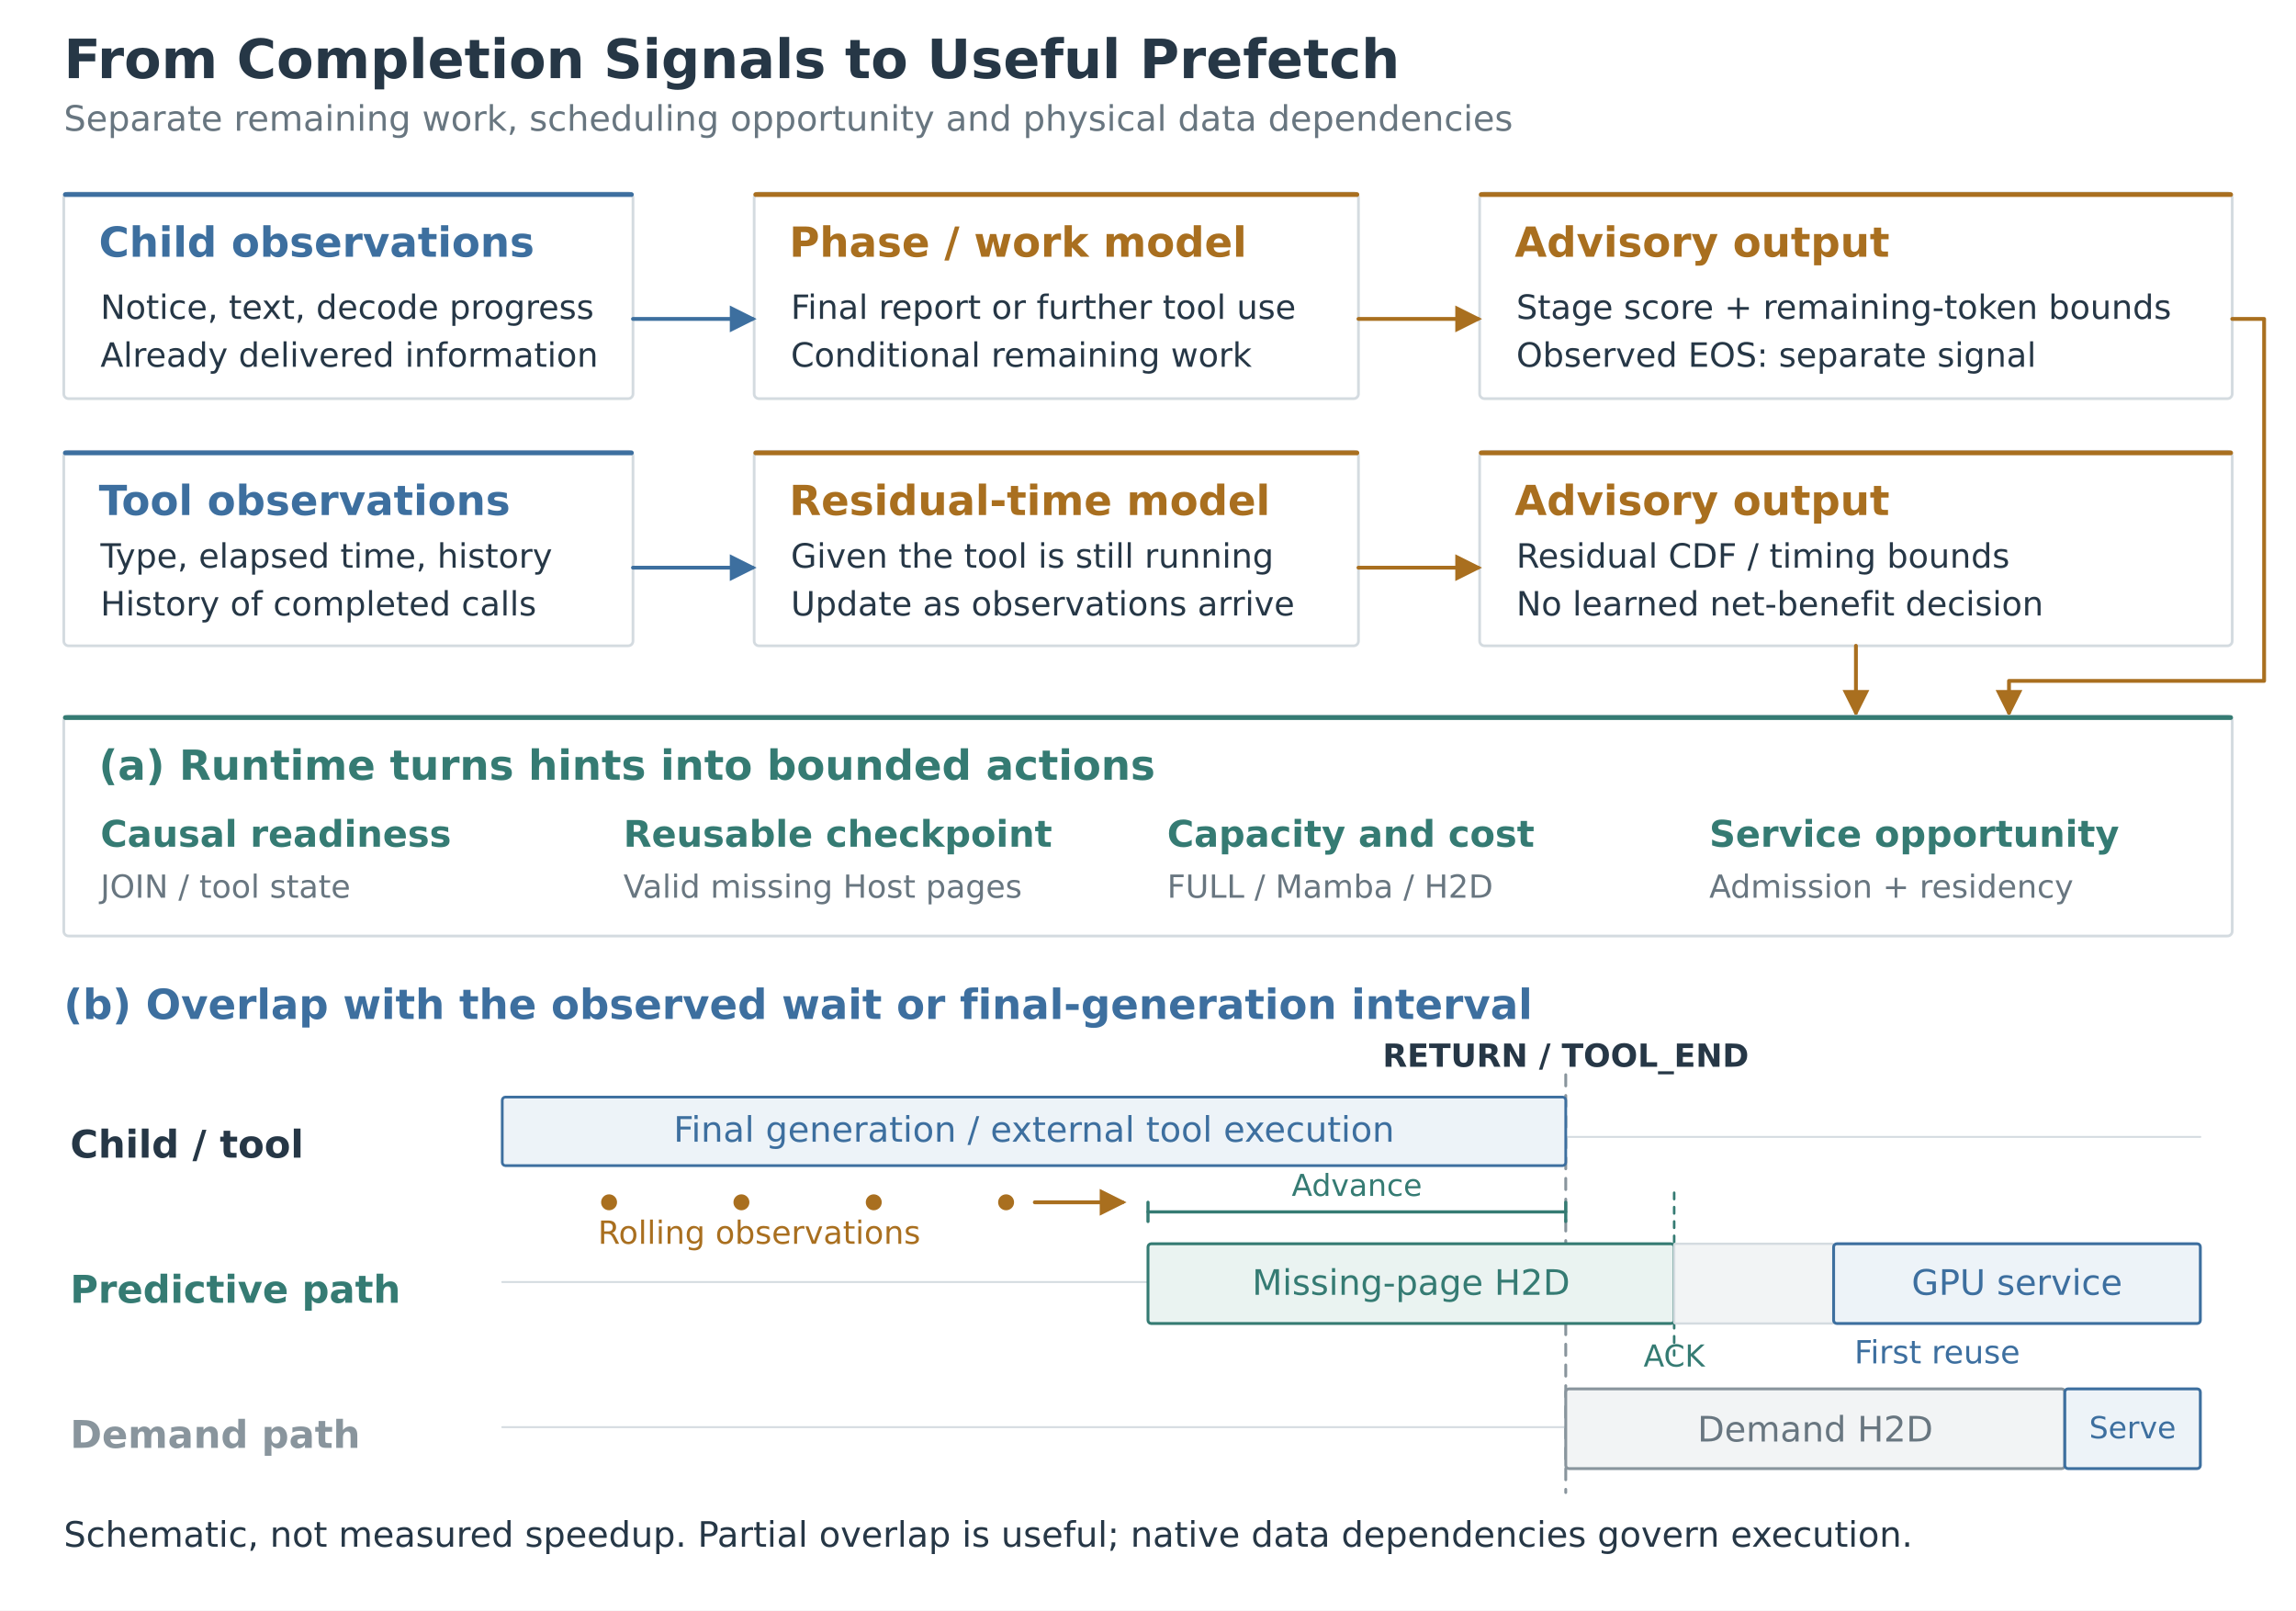
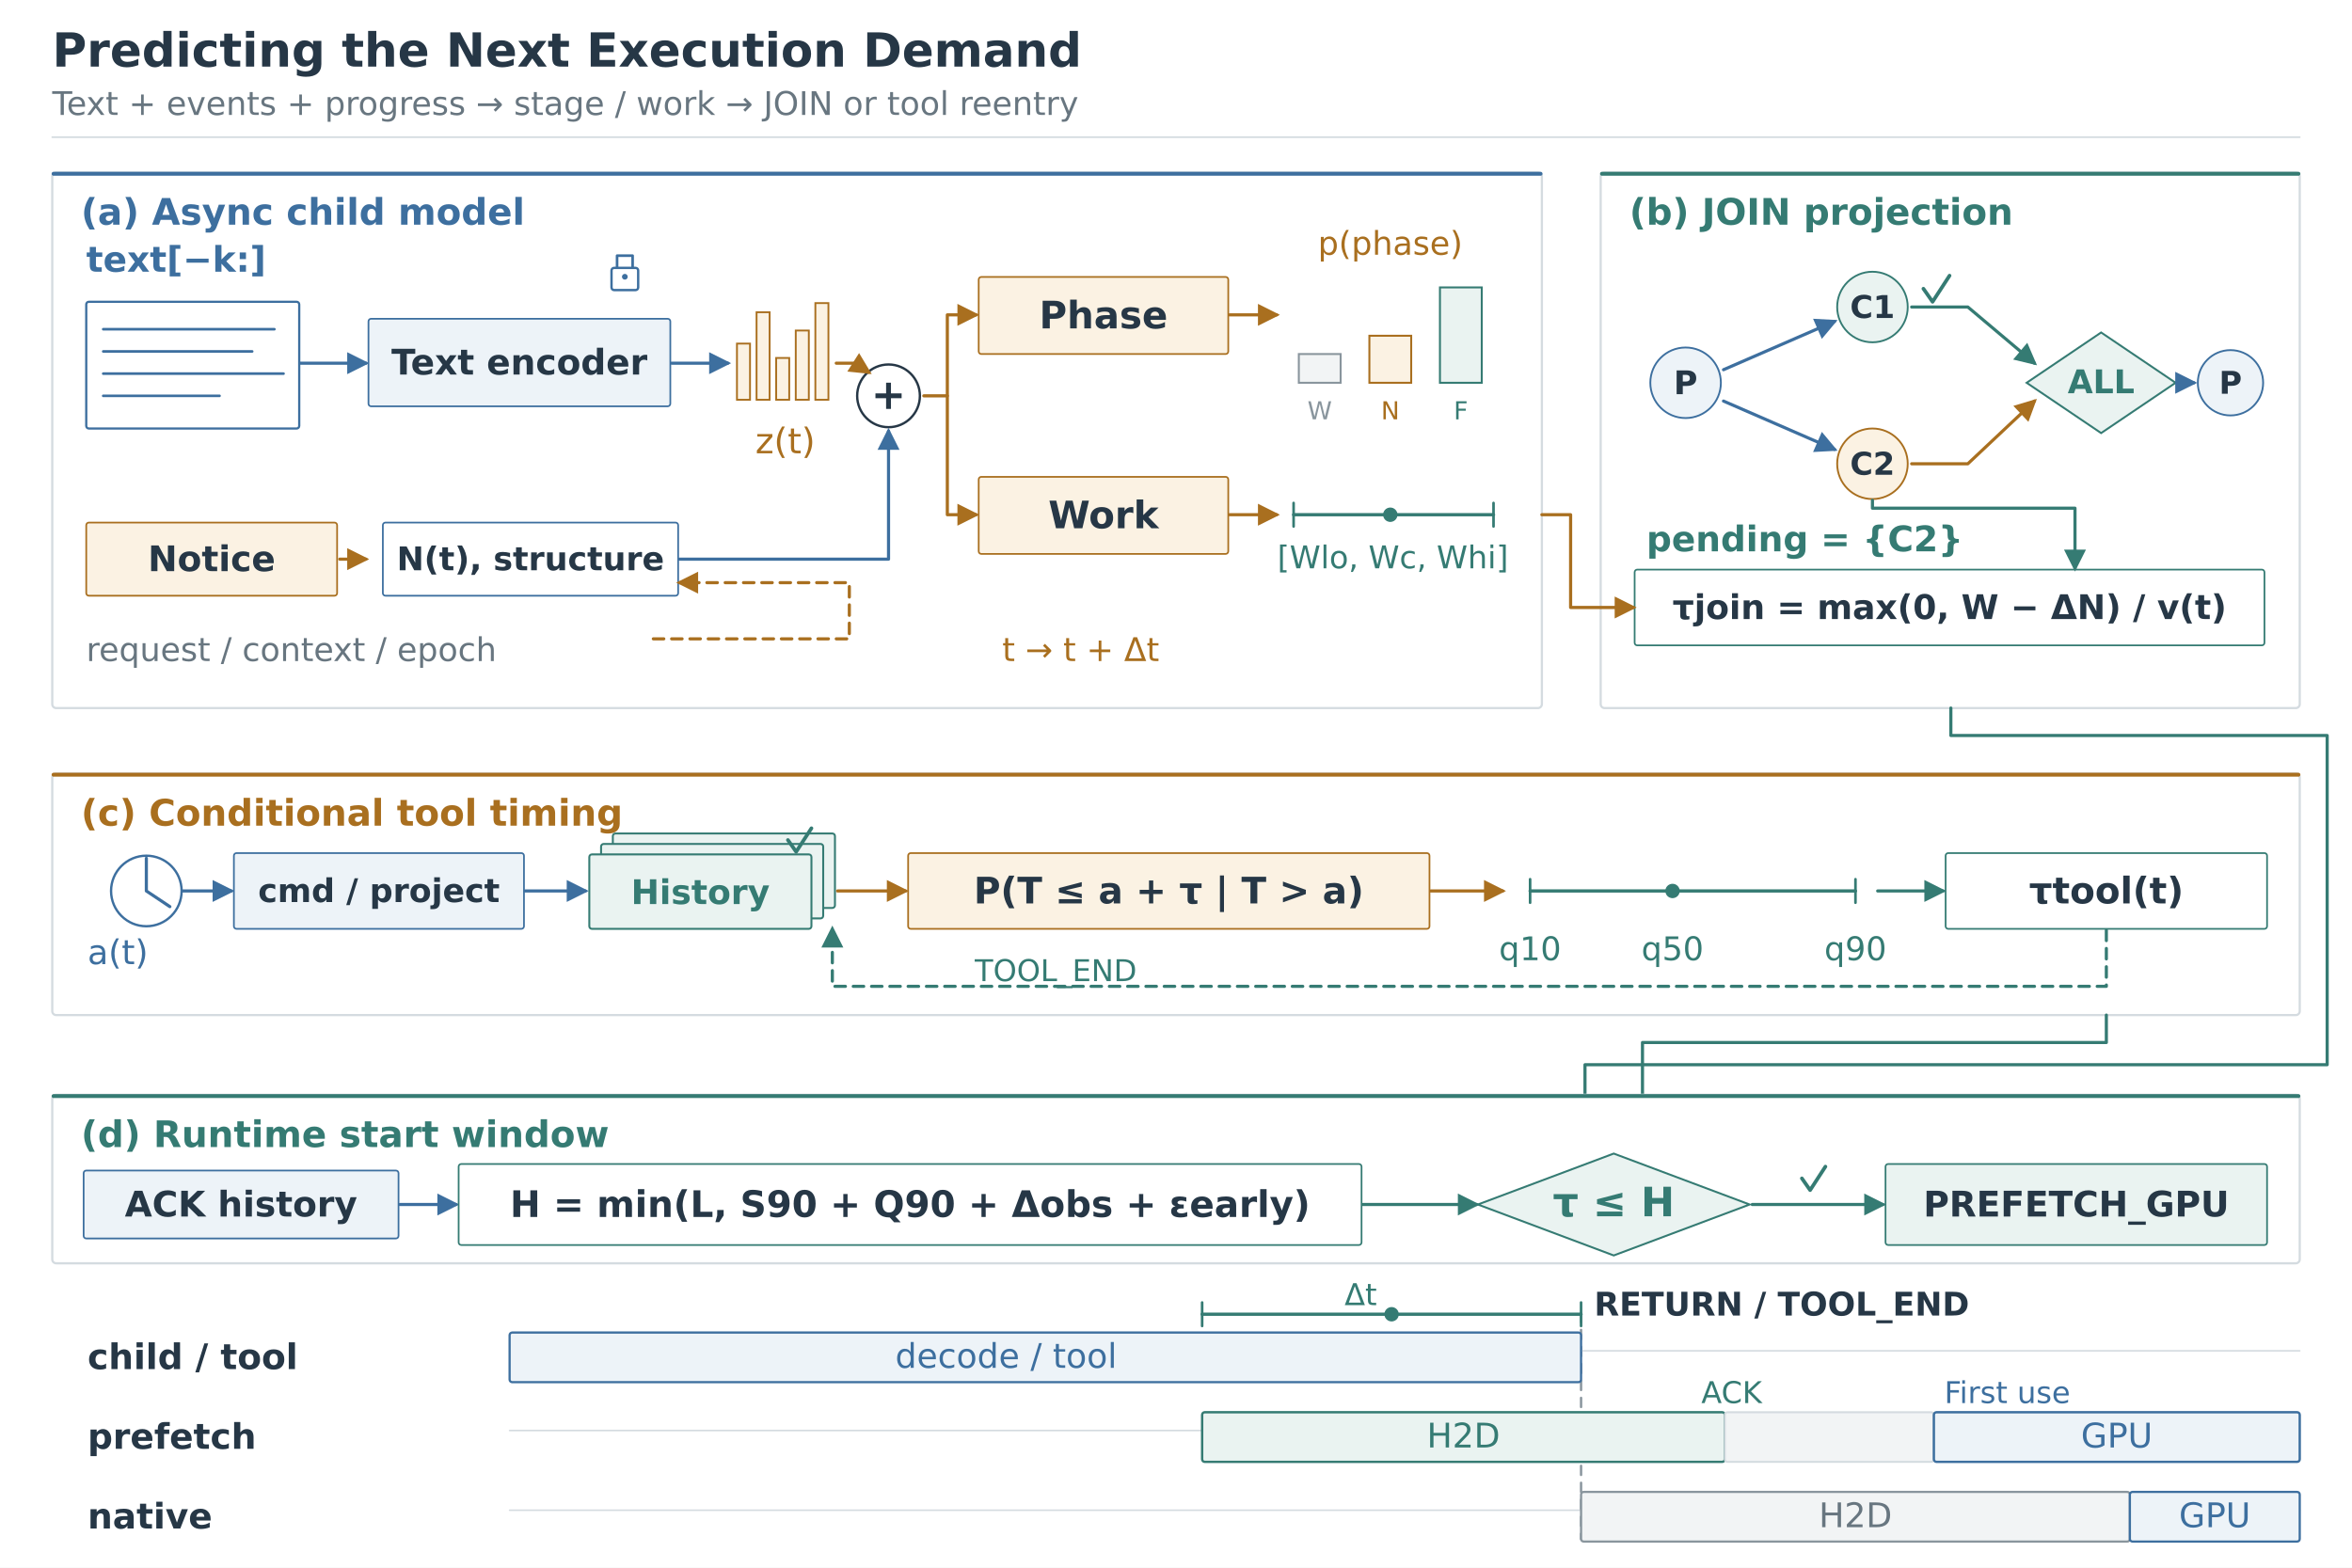
- <svg xmlns="http://www.w3.org/2000/svg" width="7.2in" height="5.05in" viewBox="0 0 1440 1010" role="img" aria-labelledby="title">
+ <svg xmlns="http://www.w3.org/2000/svg" width="7.2in" height="4.8in" viewBox="0 0 1800 1200" role="img" aria-labelledby="title">
  <rect width="100%" height="100%" fill="#ffffff" />
  <defs>
    <marker id="arrow" viewBox="0 0 10 10" refX="8.5" refY="5" markerWidth="7" markerHeight="7" orient="auto">
      <path d="M0 0L10 5L0 10z" fill="#263746" />
    </marker>
    <marker id="blue-arrow" viewBox="0 0 10 10" refX="8.5" refY="5" markerWidth="7" markerHeight="7" orient="auto">
      <path d="M0 0L10 5L0 10z" fill="#3d6f9f" />
    </marker>
    <marker id="teal-arrow" viewBox="0 0 10 10" refX="8.5" refY="5" markerWidth="7" markerHeight="7" orient="auto">
      <path d="M0 0L10 5L0 10z" fill="#357b73" />
    </marker>
    <marker id="amber-arrow" viewBox="0 0 10 10" refX="8.5" refY="5" markerWidth="7" markerHeight="7" orient="auto">
      <path d="M0 0L10 5L0 10z" fill="#a96f1f" />
    </marker>
  </defs>
  <style>text{font-family:"DejaVu Sans",Arial,sans-serif;font-style:normal}.hair{stroke:#d4dbe0;stroke-width:1}</style>
  <style>text{font-family:'DejaVu Sans';letter-spacing:0}path,line{stroke-linejoin:round;stroke-linecap:round}</style>
-   <text x="40" y="49" font-size="34" fill="#263746" font-weight="700" text-anchor="start">From Completion Signals to Useful Prefetch</text>
-   <text x="40" y="82" font-size="22" fill="#687680" font-weight="400" text-anchor="start">Separate remaining work, scheduling opportunity and physical data dependencies</text>
-   <rect x="40" y="121" width="357" height="129" rx="3" fill="#ffffff" stroke="#d4dbe0" stroke-width="1.7" />
-   <line x1="41" y1="122" x2="396" y2="122" stroke="#3d6f9f" stroke-width="3" />
-   <text x="62" y="161" font-size="26" fill="#3d6f9f" font-weight="700" text-anchor="start">Child observations</text>
-   <text x="63" y="200" font-size="21" fill="#263746" font-weight="400" text-anchor="start">Notice, text, decode progress</text>
-   <text x="63" y="230" font-size="21" fill="#263746" font-weight="400" text-anchor="start">Already delivered information</text>
-   <rect x="473" y="121" width="379" height="129" rx="3" fill="#ffffff" stroke="#d4dbe0" stroke-width="1.7" />
-   <line x1="474" y1="122" x2="851" y2="122" stroke="#a96f1f" stroke-width="3" />
-   <text x="495" y="161" font-size="26" fill="#a96f1f" font-weight="700" text-anchor="start">Phase / work model</text>
-   <text x="496" y="200" font-size="21" fill="#263746" font-weight="400" text-anchor="start">Final report or further tool use</text>
-   <text x="496" y="230" font-size="21" fill="#263746" font-weight="400" text-anchor="start">Conditional remaining work</text>
-   <rect x="928" y="121" width="472" height="129" rx="3" fill="#ffffff" stroke="#d4dbe0" stroke-width="1.7" />
-   <line x1="929" y1="122" x2="1399" y2="122" stroke="#a96f1f" stroke-width="3" />
-   <text x="950" y="161" font-size="26" fill="#a96f1f" font-weight="700" text-anchor="start">Advisory output</text>
-   <text x="951" y="200" font-size="21" fill="#263746" font-weight="400" text-anchor="start">Stage score + remaining-token bounds</text>
-   <text x="951" y="230" font-size="21" fill="#263746" font-weight="400" text-anchor="start">Observed EOS: separate signal</text>
-   <path d="M397 200 L472 200" fill="none" stroke="#3d6f9f" stroke-width="2.4" marker-end="url(#blue-arrow)" />
-   <path d="M852 200 L927 200" fill="none" stroke="#a96f1f" stroke-width="2.4" marker-end="url(#amber-arrow)" />
-   <path d="M1400 200 L1420 200 L1420 427 L1260 427 L1260 447" fill="none" stroke="#a96f1f" stroke-width="2.4" marker-end="url(#amber-arrow)" />
-   <rect x="40" y="283" width="357" height="122" rx="3" fill="#ffffff" stroke="#d4dbe0" stroke-width="1.7" />
-   <line x1="41" y1="284" x2="396" y2="284" stroke="#3d6f9f" stroke-width="3" />
-   <text x="62" y="323" font-size="26" fill="#3d6f9f" font-weight="700" text-anchor="start">Tool observations</text>
-   <text x="63" y="356" font-size="21" fill="#263746" font-weight="400" text-anchor="start">Type, elapsed time, history</text>
-   <text x="63" y="386" font-size="21" fill="#263746" font-weight="400" text-anchor="start">History of completed calls</text>
-   <rect x="473" y="283" width="379" height="122" rx="3" fill="#ffffff" stroke="#d4dbe0" stroke-width="1.7" />
-   <line x1="474" y1="284" x2="851" y2="284" stroke="#a96f1f" stroke-width="3" />
-   <text x="495" y="323" font-size="26" fill="#a96f1f" font-weight="700" text-anchor="start">Residual-time model</text>
-   <text x="496" y="356" font-size="21" fill="#263746" font-weight="400" text-anchor="start">Given the tool is still running</text>
-   <text x="496" y="386" font-size="21" fill="#263746" font-weight="400" text-anchor="start">Update as observations arrive</text>
-   <rect x="928" y="283" width="472" height="122" rx="3" fill="#ffffff" stroke="#d4dbe0" stroke-width="1.7" />
-   <line x1="929" y1="284" x2="1399" y2="284" stroke="#a96f1f" stroke-width="3" />
-   <text x="950" y="323" font-size="26" fill="#a96f1f" font-weight="700" text-anchor="start">Advisory output</text>
-   <text x="951" y="356" font-size="21" fill="#263746" font-weight="400" text-anchor="start">Residual CDF / timing bounds</text>
-   <text x="951" y="386" font-size="21" fill="#263746" font-weight="400" text-anchor="start">No learned net-benefit decision</text>
-   <path d="M397 356 L472 356" fill="none" stroke="#3d6f9f" stroke-width="2.4" marker-end="url(#blue-arrow)" />
-   <path d="M852 356 L927 356" fill="none" stroke="#a96f1f" stroke-width="2.4" marker-end="url(#amber-arrow)" />
-   <path d="M1164 405 L1164 447" fill="none" stroke="#a96f1f" stroke-width="2.4" marker-end="url(#amber-arrow)" />
-   <rect x="40" y="449" width="1360" height="138" rx="3" fill="#ffffff" stroke="#d4dbe0" stroke-width="1.7" />
-   <line x1="41" y1="450" x2="1399" y2="450" stroke="#357b73" stroke-width="3" />
-   <text x="62" y="489" font-size="26" fill="#357b73" font-weight="700" text-anchor="start">(a) Runtime turns hints into bounded actions</text>
-   <text x="63" y="531" font-size="23" fill="#357b73" font-weight="600" text-anchor="start">Causal readiness</text>
-   <text x="63" y="563" font-size="20" fill="#687680" font-weight="400" text-anchor="start">JOIN / tool state</text>
-   <text x="391" y="531" font-size="23" fill="#357b73" font-weight="600" text-anchor="start">Reusable checkpoint</text>
-   <text x="391" y="563" font-size="20" fill="#687680" font-weight="400" text-anchor="start">Valid missing Host pages</text>
-   <text x="732" y="531" font-size="23" fill="#357b73" font-weight="600" text-anchor="start">Capacity and cost</text>
-   <text x="732" y="563" font-size="20" fill="#687680" font-weight="400" text-anchor="start">FULL / Mamba / H2D</text>
-   <text x="1072" y="531" font-size="23" fill="#357b73" font-weight="600" text-anchor="start">Service opportunity</text>
-   <text x="1072" y="563" font-size="20" fill="#687680" font-weight="400" text-anchor="start">Admission + residency</text>
-   <text x="40" y="639" font-size="26" fill="#3d6f9f" font-weight="700" text-anchor="start">(b) Overlap with the observed wait or final-generation interval</text>
-   <line x1="982" y1="674" x2="982" y2="936" stroke="#89959d" stroke-width="1.8" stroke-dasharray="7 6" />
-   <line x1="1050" y1="748" x2="1050" y2="850" stroke="#357b73" stroke-width="1.6" stroke-dasharray="4 5" />
-   <text x="982" y="669" font-size="20" fill="#263746" font-weight="700" text-anchor="middle">RETURN / TOOL_END</text>
-   <text x="44" y="726" font-size="24" fill="#263746" font-weight="600" text-anchor="start">Child / tool</text>
-   <text x="44" y="817" font-size="24" fill="#357b73" font-weight="600" text-anchor="start">Predictive path</text>
-   <text x="44" y="908" font-size="24" fill="#89959d" font-weight="600" text-anchor="start">Demand path</text>
-   <line x1="315" y1="713" x2="1380" y2="713" stroke="#d4dbe0" stroke-width="1.2" />
-   <line x1="315" y1="804" x2="1380" y2="804" stroke="#d4dbe0" stroke-width="1.2" />
-   <line x1="315" y1="895" x2="1380" y2="895" stroke="#d4dbe0" stroke-width="1.2" />
-   <rect x="315" y="688" width="667" height="43" rx="2" fill="#edf3f8" stroke="#3d6f9f" stroke-width="1.7" />
-   <text x="648.5" y="716" font-size="22" fill="#3d6f9f" font-weight="400" text-anchor="middle">Final generation / external tool execution</text>
-   <circle cx="382" cy="754" r="4.5" fill="#a96f1f" stroke="#a96f1f" stroke-width="1" />
-   <circle cx="465" cy="754" r="4.5" fill="#a96f1f" stroke="#a96f1f" stroke-width="1" />
-   <circle cx="548" cy="754" r="4.5" fill="#a96f1f" stroke="#a96f1f" stroke-width="1" />
-   <circle cx="631" cy="754" r="4.5" fill="#a96f1f" stroke="#a96f1f" stroke-width="1" />
-   <path d="M649 754 L704 754" fill="none" stroke="#a96f1f" stroke-width="2.4" marker-end="url(#amber-arrow)" />
-   <text x="375" y="780" font-size="20" fill="#a96f1f" font-weight="400" text-anchor="start">Rolling observations</text>
-   <rect x="720" y="780" width="330" height="50" rx="2" fill="#eaf3f1" stroke="#357b73" stroke-width="1.8" />
-   <text x="885.0" y="812" font-size="22" fill="#357b73" font-weight="400" text-anchor="middle">Missing-page H2D</text>
-   <rect x="1050" y="780" width="100" height="50" rx="1" fill="#f2f4f5" stroke="#d4dbe0" stroke-width="1.4" />
-   <rect x="1150" y="780" width="230" height="50" rx="2" fill="#edf3f8" stroke="#3d6f9f" stroke-width="1.8" />
-   <text x="1265.0" y="812" font-size="22" fill="#3d6f9f" font-weight="400" text-anchor="middle">GPU service</text>
-   <text x="1050" y="857" font-size="19" fill="#357b73" font-weight="400" text-anchor="middle">ACK</text>
-   <text x="1163" y="855" font-size="20" fill="#3d6f9f" font-weight="400" text-anchor="start">First reuse</text>
-   <line x1="720" y1="760" x2="982" y2="760" stroke="#357b73" stroke-width="2" />
-   <line x1="720" y1="754" x2="720" y2="766" stroke="#357b73" stroke-width="2" />
-   <line x1="982" y1="754" x2="982" y2="766" stroke="#357b73" stroke-width="2" />
-   <text x="851.0" y="750" font-size="19" fill="#357b73" font-weight="400" text-anchor="middle">Advance</text>
-   <rect x="982" y="871" width="313" height="50" rx="2" fill="#f2f4f5" stroke="#89959d" stroke-width="1.8" />
-   <text x="1138.5" y="904" font-size="22" fill="#687680" font-weight="400" text-anchor="middle">Demand H2D</text>
-   <rect x="1295" y="871" width="85" height="50" rx="2" fill="#edf3f8" stroke="#3d6f9f" stroke-width="1.8" />
-   <text x="1337.5" y="902" font-size="19" fill="#3d6f9f" font-weight="400" text-anchor="middle">Serve</text>
-   <text x="40" y="970" font-size="22" fill="#263746" font-weight="400" text-anchor="start">Schematic, not measured speedup. Partial overlap is useful; native data dependencies govern execution.</text>
+   <text x="40" y="51" font-size="36" fill="#263746" font-weight="700" text-anchor="start">Predicting the Next Execution Demand</text>
+   <text x="40" y="88" font-size="25" fill="#687680" font-weight="400" text-anchor="start">Text + events + progress → stage / work → JOIN or tool reentry</text>
+   <line x1="40" y1="105" x2="1760" y2="105" stroke="#d4dbe0" stroke-width="1.3" />
+   <rect x="40" y="132" width="1140" height="410" rx="3" fill="#ffffff" stroke="#d4dbe0" stroke-width="1.7" />
+   <line x1="41" y1="133" x2="1179" y2="133" stroke="#3d6f9f" stroke-width="3" />
+   <text x="62" y="172" font-size="28" fill="#3d6f9f" font-weight="700" text-anchor="start">(a) Async child model</text>
+   <text x="66" y="208" font-size="27" fill="#3d6f9f" font-weight="600" text-anchor="start">text[−k:]</text>
+   <rect x="66" y="231" width="163" height="97" rx="2" fill="#ffffff" stroke="#3d6f9f" stroke-width="1.7" />
+   <line x1="79" y1="252" x2="210" y2="252" stroke="#3d6f9f" stroke-width="2" />
+   <line x1="79" y1="269" x2="193" y2="269" stroke="#3d6f9f" stroke-width="2" />
+   <line x1="79" y1="286" x2="217" y2="286" stroke="#3d6f9f" stroke-width="2" />
+   <line x1="79" y1="303" x2="168" y2="303" stroke="#3d6f9f" stroke-width="2" />
+   <path d="M230 278 L280 278" fill="none" stroke="#3d6f9f" stroke-width="2.4" marker-end="url(#blue-arrow)" />
+   <rect x="282" y="244" width="231" height="67" rx="2" fill="#edf3f8" stroke="#3d6f9f" stroke-width="1.3" />
+   <text x="397.5" y="286.68" font-size="27" fill="#263746" font-weight="600" text-anchor="middle">Text encoder</text>
+   <path d="M472.25 205.05 L472.25 195.7 L484.15 195.7 L484.15 205.05" fill="none" stroke="#3d6f9f" stroke-width="2" />
+   <rect x="468" y="205.05" width="20.4" height="17.0" rx="2" fill="#ffffff" stroke="#3d6f9f" stroke-width="1.8" />
+   <circle cx="478.2" cy="211.85" r="1.7" fill="#3d6f9f" stroke="#3d6f9f" stroke-width="1" />
+   <path d="M514 278 L557 278" fill="none" stroke="#3d6f9f" stroke-width="2.4" marker-end="url(#blue-arrow)" />
+   <rect x="564" y="263" width="10" height="43" rx="0" fill="#fbf2e3" stroke="#a96f1f" stroke-width="1.4" />
+   <rect x="579" y="239" width="10" height="67" rx="0" fill="#fbf2e3" stroke="#a96f1f" stroke-width="1.4" />
+   <rect x="594" y="274" width="10" height="32" rx="0" fill="#fbf2e3" stroke="#a96f1f" stroke-width="1.4" />
+   <rect x="609" y="253" width="10" height="53" rx="0" fill="#fbf2e3" stroke="#a96f1f" stroke-width="1.4" />
+   <rect x="624" y="232" width="10" height="74" rx="0" fill="#fbf2e3" stroke="#a96f1f" stroke-width="1.4" />
+   <text x="601" y="347" font-size="27" fill="#a96f1f" font-weight="400" text-anchor="middle">z(t)</text>
+   <rect x="66" y="400" width="192" height="56" rx="2" fill="#fbf2e3" stroke="#a96f1f" stroke-width="1.3" />
+   <text x="162.0" y="437.18" font-size="27" fill="#263746" font-weight="600" text-anchor="middle">Notice</text>
+   <rect x="293" y="400" width="226" height="56" rx="2" fill="#ffffff" stroke="#3d6f9f" stroke-width="1.3" />
+   <text x="406.0" y="436.5" font-size="25" fill="#263746" font-weight="600" text-anchor="middle">N(t), structure</text>
+   <circle cx="680" cy="303" r="24" fill="#ffffff" stroke="#263746" stroke-width="1.8" />
+   <text x="680" y="313" font-size="32" fill="#263746" font-weight="700" text-anchor="middle">+</text>
+   <path d="M640 278 L654 278 L665 285" fill="none" stroke="#a96f1f" stroke-width="2.4" marker-end="url(#amber-arrow)" />
+   <path d="M260 428 L280 428" fill="none" stroke="#a96f1f" stroke-width="2.4" marker-end="url(#amber-arrow)" />
+   <path d="M520 428 L680 428 L680 330" fill="none" stroke="#3d6f9f" stroke-width="2.4" marker-end="url(#blue-arrow)" />
+   <path d="M707 303 L725 303 L725 241 L747 241" fill="none" stroke="#a96f1f" stroke-width="2.4" marker-end="url(#amber-arrow)" />
+   <path d="M725 303 L725 394 L747 394" fill="none" stroke="#a96f1f" stroke-width="2.4" marker-end="url(#amber-arrow)" />
+   <rect x="749" y="212" width="191" height="59" rx="2" fill="#fbf2e3" stroke="#a96f1f" stroke-width="1.3" />
+   <text x="844.5" y="251.36" font-size="29" fill="#263746" font-weight="600" text-anchor="middle">Phase</text>
+   <rect x="749" y="365" width="191" height="59" rx="2" fill="#fbf2e3" stroke="#a96f1f" stroke-width="1.3" />
+   <text x="844.5" y="404.36" font-size="29" fill="#263746" font-weight="600" text-anchor="middle">Work</text>
+   <path d="M941 241 L977 241" fill="none" stroke="#a96f1f" stroke-width="2.4" marker-end="url(#amber-arrow)" />
+   <path d="M941 394 L977 394" fill="none" stroke="#a96f1f" stroke-width="2.4" marker-end="url(#amber-arrow)" />
+   <rect x="994" y="271" width="32" height="22" rx="0" fill="#f2f4f5" stroke="#89959d" stroke-width="1.5" />
+   <text x="1010" y="321" font-size="19" fill="#89959d" font-weight="400" text-anchor="middle">W</text>
+   <rect x="1048" y="257" width="32" height="36" rx="0" fill="#fbf2e3" stroke="#a96f1f" stroke-width="1.5" />
+   <text x="1064" y="321" font-size="19" fill="#a96f1f" font-weight="400" text-anchor="middle">N</text>
+   <rect x="1102" y="220" width="32" height="73" rx="0" fill="#eaf3f1" stroke="#357b73" stroke-width="1.5" />
+   <text x="1118" y="321" font-size="19" fill="#357b73" font-weight="400" text-anchor="middle">F</text>
+   <text x="1064" y="195" font-size="25" fill="#a96f1f" font-weight="400" text-anchor="middle">p(phase)</text>
+   <line x1="990" y1="394" x2="1143" y2="394" stroke="#357b73" stroke-width="2.5" />
+   <line x1="990" y1="385" x2="990" y2="403" stroke="#357b73" stroke-width="2" />
+   <line x1="1143" y1="385" x2="1143" y2="403" stroke="#357b73" stroke-width="2" />
+   <circle cx="1064" cy="394" r="5" fill="#357b73" stroke="#357b73" stroke-width="1" />
+   <text x="1066" y="435" font-size="24" fill="#357b73" font-weight="400" text-anchor="middle">[Wlo, Wc, Whi]</text>
+   <text x="66" y="506" font-size="25" fill="#687680" font-weight="400" text-anchor="start">request / context / epoch</text>
+   <path d="M500 489 L650 489 L650 446 L520 446" fill="none" stroke="#a96f1f" stroke-width="2.4" stroke-dasharray="8 6" marker-end="url(#amber-arrow)" />
+   <text x="767" y="506" font-size="25" fill="#a96f1f" font-weight="400" text-anchor="start">t → t + Δt</text>
+   <rect x="1225" y="132" width="535" height="410" rx="3" fill="#ffffff" stroke="#d4dbe0" stroke-width="1.7" />
+   <line x1="1226" y1="133" x2="1759" y2="133" stroke="#357b73" stroke-width="3" />
+   <text x="1247" y="172" font-size="28" fill="#357b73" font-weight="700" text-anchor="start">(b) JOIN projection</text>
+   <circle cx="1290" cy="293" r="27" fill="#edf3f8" stroke="#3d6f9f" stroke-width="1.4" />
+   <text x="1290" y="301.75" font-size="25" fill="#263746" font-weight="700" text-anchor="middle">P</text>
+   <circle cx="1433" cy="235" r="27" fill="#eaf3f1" stroke="#357b73" stroke-width="1.4" />
+   <text x="1433" y="243.4" font-size="24" fill="#263746" font-weight="700" text-anchor="middle">C1</text>
+   <circle cx="1433" cy="355" r="27" fill="#fbf2e3" stroke="#a96f1f" stroke-width="1.4" />
+   <text x="1433" y="363.4" font-size="24" fill="#263746" font-weight="700" text-anchor="middle">C2</text>
+   <path d="M1472 221.0 L1479.0 231 L1492 211" fill="none" stroke="#357b73" stroke-width="2.8" />
+   <polygon points="1608,254.5 1665.0,293 1608,331.5 1551.0,293" fill="#eaf3f1" stroke="#357b73" stroke-width="1.5" />
+   <text x="1608" y="301" font-size="25" fill="#357b73" font-weight="700" text-anchor="middle">ALL</text>
+   <circle cx="1707" cy="293" r="25" fill="#edf3f8" stroke="#3d6f9f" stroke-width="1.4" />
+   <text x="1707" y="301.4" font-size="24" fill="#263746" font-weight="700" text-anchor="middle">P</text>
+   <path d="M1319 283 L1404 246" fill="none" stroke="#3d6f9f" stroke-width="2.4" marker-end="url(#blue-arrow)" />
+   <path d="M1319 307 L1404 344" fill="none" stroke="#3d6f9f" stroke-width="2.4" marker-end="url(#blue-arrow)" />
+   <path d="M1463 235 L1506 235 L1557 278" fill="none" stroke="#357b73" stroke-width="2.4" marker-end="url(#teal-arrow)" />
+   <path d="M1463 355 L1506 355 L1557 307" fill="none" stroke="#a96f1f" stroke-width="2.4" marker-end="url(#amber-arrow)" />
+   <path d="M1666 293 L1679 293" fill="none" stroke="#3d6f9f" stroke-width="2.4" marker-end="url(#blue-arrow)" />
+   <text x="1260" y="422" font-size="27" fill="#357b73" font-weight="600" text-anchor="start">pending = {C2}</text>
+   <rect x="1251" y="436" width="482" height="58" rx="2" fill="#ffffff" stroke="#357b73" stroke-width="1.3" />
+   <text x="1492.0" y="473.84" font-size="26" fill="#263746" font-weight="600" text-anchor="middle">τjoin = max(0, W − ΔN) / v(t)</text>
+   <path d="M1180 394 L1202 394 L1202 465 L1250 465" fill="none" stroke="#a96f1f" stroke-width="2.4" marker-end="url(#amber-arrow)" />
+   <path d="M1433 383 L1433 389 L1588 389 L1588 435" fill="none" stroke="#357b73" stroke-width="2.4" marker-end="url(#teal-arrow)" />
+   <path d="M1493 542 L1493 563 L1781 563 L1781 815 L1213 815 L1213 887" fill="none" stroke="#357b73" stroke-width="2.4" marker-end="url(#teal-arrow)" />
+   <rect x="40" y="592" width="1720" height="185" rx="3" fill="#ffffff" stroke="#d4dbe0" stroke-width="1.7" />
+   <line x1="41" y1="593" x2="1759" y2="593" stroke="#a96f1f" stroke-width="3" />
+   <text x="62" y="632" font-size="28" fill="#a96f1f" font-weight="700" text-anchor="start">(c) Conditional tool timing</text>
+   <circle cx="112" cy="682" r="27" fill="#ffffff" stroke="#3d6f9f" stroke-width="1.8" />
+   <path d="M112 657 L112 682 L130 694" fill="none" stroke="#3d6f9f" stroke-width="2.4" />
+   <text x="67" y="738" font-size="26" fill="#3d6f9f" font-weight="400" text-anchor="start">a(t)</text>
+   <path d="M140 682 L177 682" fill="none" stroke="#3d6f9f" stroke-width="2.4" marker-end="url(#blue-arrow)" />
+   <rect x="179" y="653" width="222" height="58" rx="2" fill="#edf3f8" stroke="#3d6f9f" stroke-width="1.3" />
+   <text x="290.0" y="690.5" font-size="25" fill="#263746" font-weight="600" text-anchor="middle">cmd / project</text>
+   <path d="M402 682 L448 682" fill="none" stroke="#3d6f9f" stroke-width="2.4" marker-end="url(#blue-arrow)" />
+   <rect x="469" y="638" width="170" height="57" rx="2" fill="#eaf3f1" stroke="#357b73" stroke-width="1.5" />
+   <rect x="460" y="646" width="170" height="57" rx="2" fill="#eaf3f1" stroke="#357b73" stroke-width="1.5" />
+   <rect x="451" y="654" width="170" height="57" rx="2" fill="#eaf3f1" stroke="#357b73" stroke-width="1.5" />
+   <text x="536" y="692" font-size="26" fill="#357b73" font-weight="700" text-anchor="middle">History</text>
+   <path d="M603 643.0 L609.3 652 L621 634" fill="none" stroke="#357b73" stroke-width="2.8" />
+   <path d="M641 682 L693 682" fill="none" stroke="#a96f1f" stroke-width="2.4" marker-end="url(#amber-arrow)" />
+   <rect x="695" y="653" width="399" height="58" rx="2" fill="#fbf2e3" stroke="#a96f1f" stroke-width="1.3" />
+   <text x="894.5" y="691.52" font-size="28" fill="#263746" font-weight="600" text-anchor="middle">P(T ≤ a + τ | T &gt; a)</text>
+   <path d="M1095 682 L1150 682" fill="none" stroke="#a96f1f" stroke-width="2.4" marker-end="url(#amber-arrow)" />
+   <line x1="1171" y1="682" x2="1420" y2="682" stroke="#357b73" stroke-width="2.5" />
+   <line x1="1171" y1="673" x2="1171" y2="691" stroke="#357b73" stroke-width="2" />
+   <line x1="1420" y1="673" x2="1420" y2="691" stroke="#357b73" stroke-width="2" />
+   <circle cx="1280" cy="682" r="5" fill="#357b73" stroke="#357b73" stroke-width="1" />
+   <text x="1171" y="735" font-size="25" fill="#357b73" font-weight="400" text-anchor="middle">q10</text>
+   <text x="1280" y="735" font-size="25" fill="#357b73" font-weight="400" text-anchor="middle">q50</text>
+   <text x="1420" y="735" font-size="25" fill="#357b73" font-weight="400" text-anchor="middle">q90</text>
+   <path d="M1437 682 L1487 682" fill="none" stroke="#357b73" stroke-width="2.4" marker-end="url(#teal-arrow)" />
+   <rect x="1489" y="653" width="246" height="58" rx="2" fill="#ffffff" stroke="#357b73" stroke-width="1.3" />
+   <text x="1612.0" y="691.52" font-size="28" fill="#263746" font-weight="600" text-anchor="middle">τtool(t)</text>
+   <path d="M1612 712 L1612 755 L637 755 L637 711" fill="none" stroke="#357b73" stroke-width="2.4" stroke-dasharray="8 6" marker-end="url(#teal-arrow)" />
+   <text x="746" y="751" font-size="23" fill="#357b73" font-weight="400" text-anchor="start">TOOL_END</text>
+   <path d="M1612 777 L1612 798 L1257 798 L1257 887" fill="none" stroke="#357b73" stroke-width="2.4" marker-end="url(#teal-arrow)" />
+   <rect x="40" y="838" width="1720" height="129" rx="3" fill="#ffffff" stroke="#d4dbe0" stroke-width="1.7" />
+   <line x1="41" y1="839" x2="1759" y2="839" stroke="#357b73" stroke-width="3" />
+   <text x="62" y="878" font-size="28" fill="#357b73" font-weight="700" text-anchor="start">(d) Runtime start window</text>
+   <rect x="64" y="896" width="241" height="52" rx="2" fill="#edf3f8" stroke="#3d6f9f" stroke-width="1.3" />
+   <text x="184.5" y="931.18" font-size="27" fill="#263746" font-weight="600" text-anchor="middle">ACK history</text>
+   <path d="M306 922 L349 922" fill="none" stroke="#3d6f9f" stroke-width="2.4" marker-end="url(#blue-arrow)" />
+   <rect x="351" y="891" width="691" height="62" rx="2" fill="#ffffff" stroke="#357b73" stroke-width="1.3" />
+   <text x="696.5" y="931.52" font-size="28" fill="#263746" font-weight="600" text-anchor="middle">H = min(L, S90 + Q90 + Δobs + εearly)</text>
+   <path d="M1043 922 L1130 922" fill="none" stroke="#357b73" stroke-width="2.4" marker-end="url(#teal-arrow)" />
+   <polygon points="1235,883.0 1339.0,922 1235,961.0 1131.0,922" fill="#eaf3f1" stroke="#357b73" stroke-width="1.5" />
+   <text x="1235" y="931" font-size="31" fill="#357b73" font-weight="700" text-anchor="middle">τ ≤ H</text>
+   <path d="M1341 922 L1441 922" fill="none" stroke="#357b73" stroke-width="2.4" marker-end="url(#teal-arrow)" />
+   <path d="M1379 902.0 L1385.3 911 L1397 893" fill="none" stroke="#357b73" stroke-width="2.8" />
+   <rect x="1443" y="891" width="292" height="62" rx="2" fill="#eaf3f1" stroke="#357b73" stroke-width="1.3" />
+   <text x="1589.0" y="931.18" font-size="27" fill="#263746" font-weight="600" text-anchor="middle">PREFETCH_GPU</text>
+   <line x1="1210" y1="1005" x2="1210" y2="1178" stroke="#89959d" stroke-width="1.8" stroke-dasharray="7 6" />
+   <text x="1220" y="1007" font-size="25" fill="#263746" font-weight="600" text-anchor="start">RETURN / TOOL_END</text>
+   <line x1="920" y1="1006" x2="1210" y2="1006" stroke="#357b73" stroke-width="2.5" />
+   <line x1="920" y1="997" x2="920" y2="1015" stroke="#357b73" stroke-width="2" />
+   <line x1="1210" y1="997" x2="1210" y2="1015" stroke="#357b73" stroke-width="2" />
+   <circle cx="1065.0" cy="1006" r="5" fill="#357b73" stroke="#357b73" stroke-width="1" />
+   <text x="1029" y="999" font-size="23" fill="#357b73" font-weight="400" text-anchor="start">Δt</text>
+   <text x="67" y="1048" font-size="27" fill="#263746" font-weight="600" text-anchor="start">child / tool</text>
+   <line x1="390" y1="1034" x2="1760" y2="1034" stroke="#d4dbe0" stroke-width="1.2" />
+   <text x="67" y="1109" font-size="27" fill="#263746" font-weight="600" text-anchor="start">prefetch</text>
+   <line x1="390" y1="1095" x2="1760" y2="1095" stroke="#d4dbe0" stroke-width="1.2" />
+   <text x="67" y="1170" font-size="27" fill="#263746" font-weight="600" text-anchor="start">native</text>
+   <line x1="390" y1="1156" x2="1760" y2="1156" stroke="#d4dbe0" stroke-width="1.2" />
+   <rect x="390" y="1020" width="820" height="38" rx="2" fill="#edf3f8" stroke="#3d6f9f" stroke-width="1.7" />
+   <text x="770" y="1047" font-size="26" fill="#3d6f9f" font-weight="400" text-anchor="middle">decode / tool</text>
+   <rect x="920" y="1081" width="400" height="38" rx="2" fill="#eaf3f1" stroke="#357b73" stroke-width="1.8" />
+   <text x="1120.0" y="1108" font-size="26" fill="#357b73" font-weight="400" text-anchor="middle">H2D</text>
+   <rect x="1320" y="1081" width="160" height="38" rx="2" fill="#f2f4f5" stroke="#d4dbe0" stroke-width="1.5" />
+   <rect x="1480" y="1081" width="280" height="38" rx="2" fill="#edf3f8" stroke="#3d6f9f" stroke-width="1.8" />
+   <text x="1620.0" y="1108" font-size="26" fill="#3d6f9f" font-weight="400" text-anchor="middle">GPU</text>
+   <text x="1302" y="1074" font-size="23" fill="#357b73" font-weight="400" text-anchor="start">ACK</text>
+   <text x="1488" y="1074" font-size="23" fill="#3d6f9f" font-weight="400" text-anchor="start">First use</text>
+   <rect x="1210" y="1142" width="420" height="38" rx="2" fill="#f2f4f5" stroke="#89959d" stroke-width="1.7" />
+   <text x="1420.0" y="1169" font-size="26" fill="#687680" font-weight="400" text-anchor="middle">H2D</text>
+   <rect x="1630" y="1142" width="130" height="38" rx="2" fill="#edf3f8" stroke="#3d6f9f" stroke-width="1.7" />
+   <text x="1695.0" y="1169" font-size="26" fill="#3d6f9f" font-weight="400" text-anchor="middle">GPU</text>
</svg>
